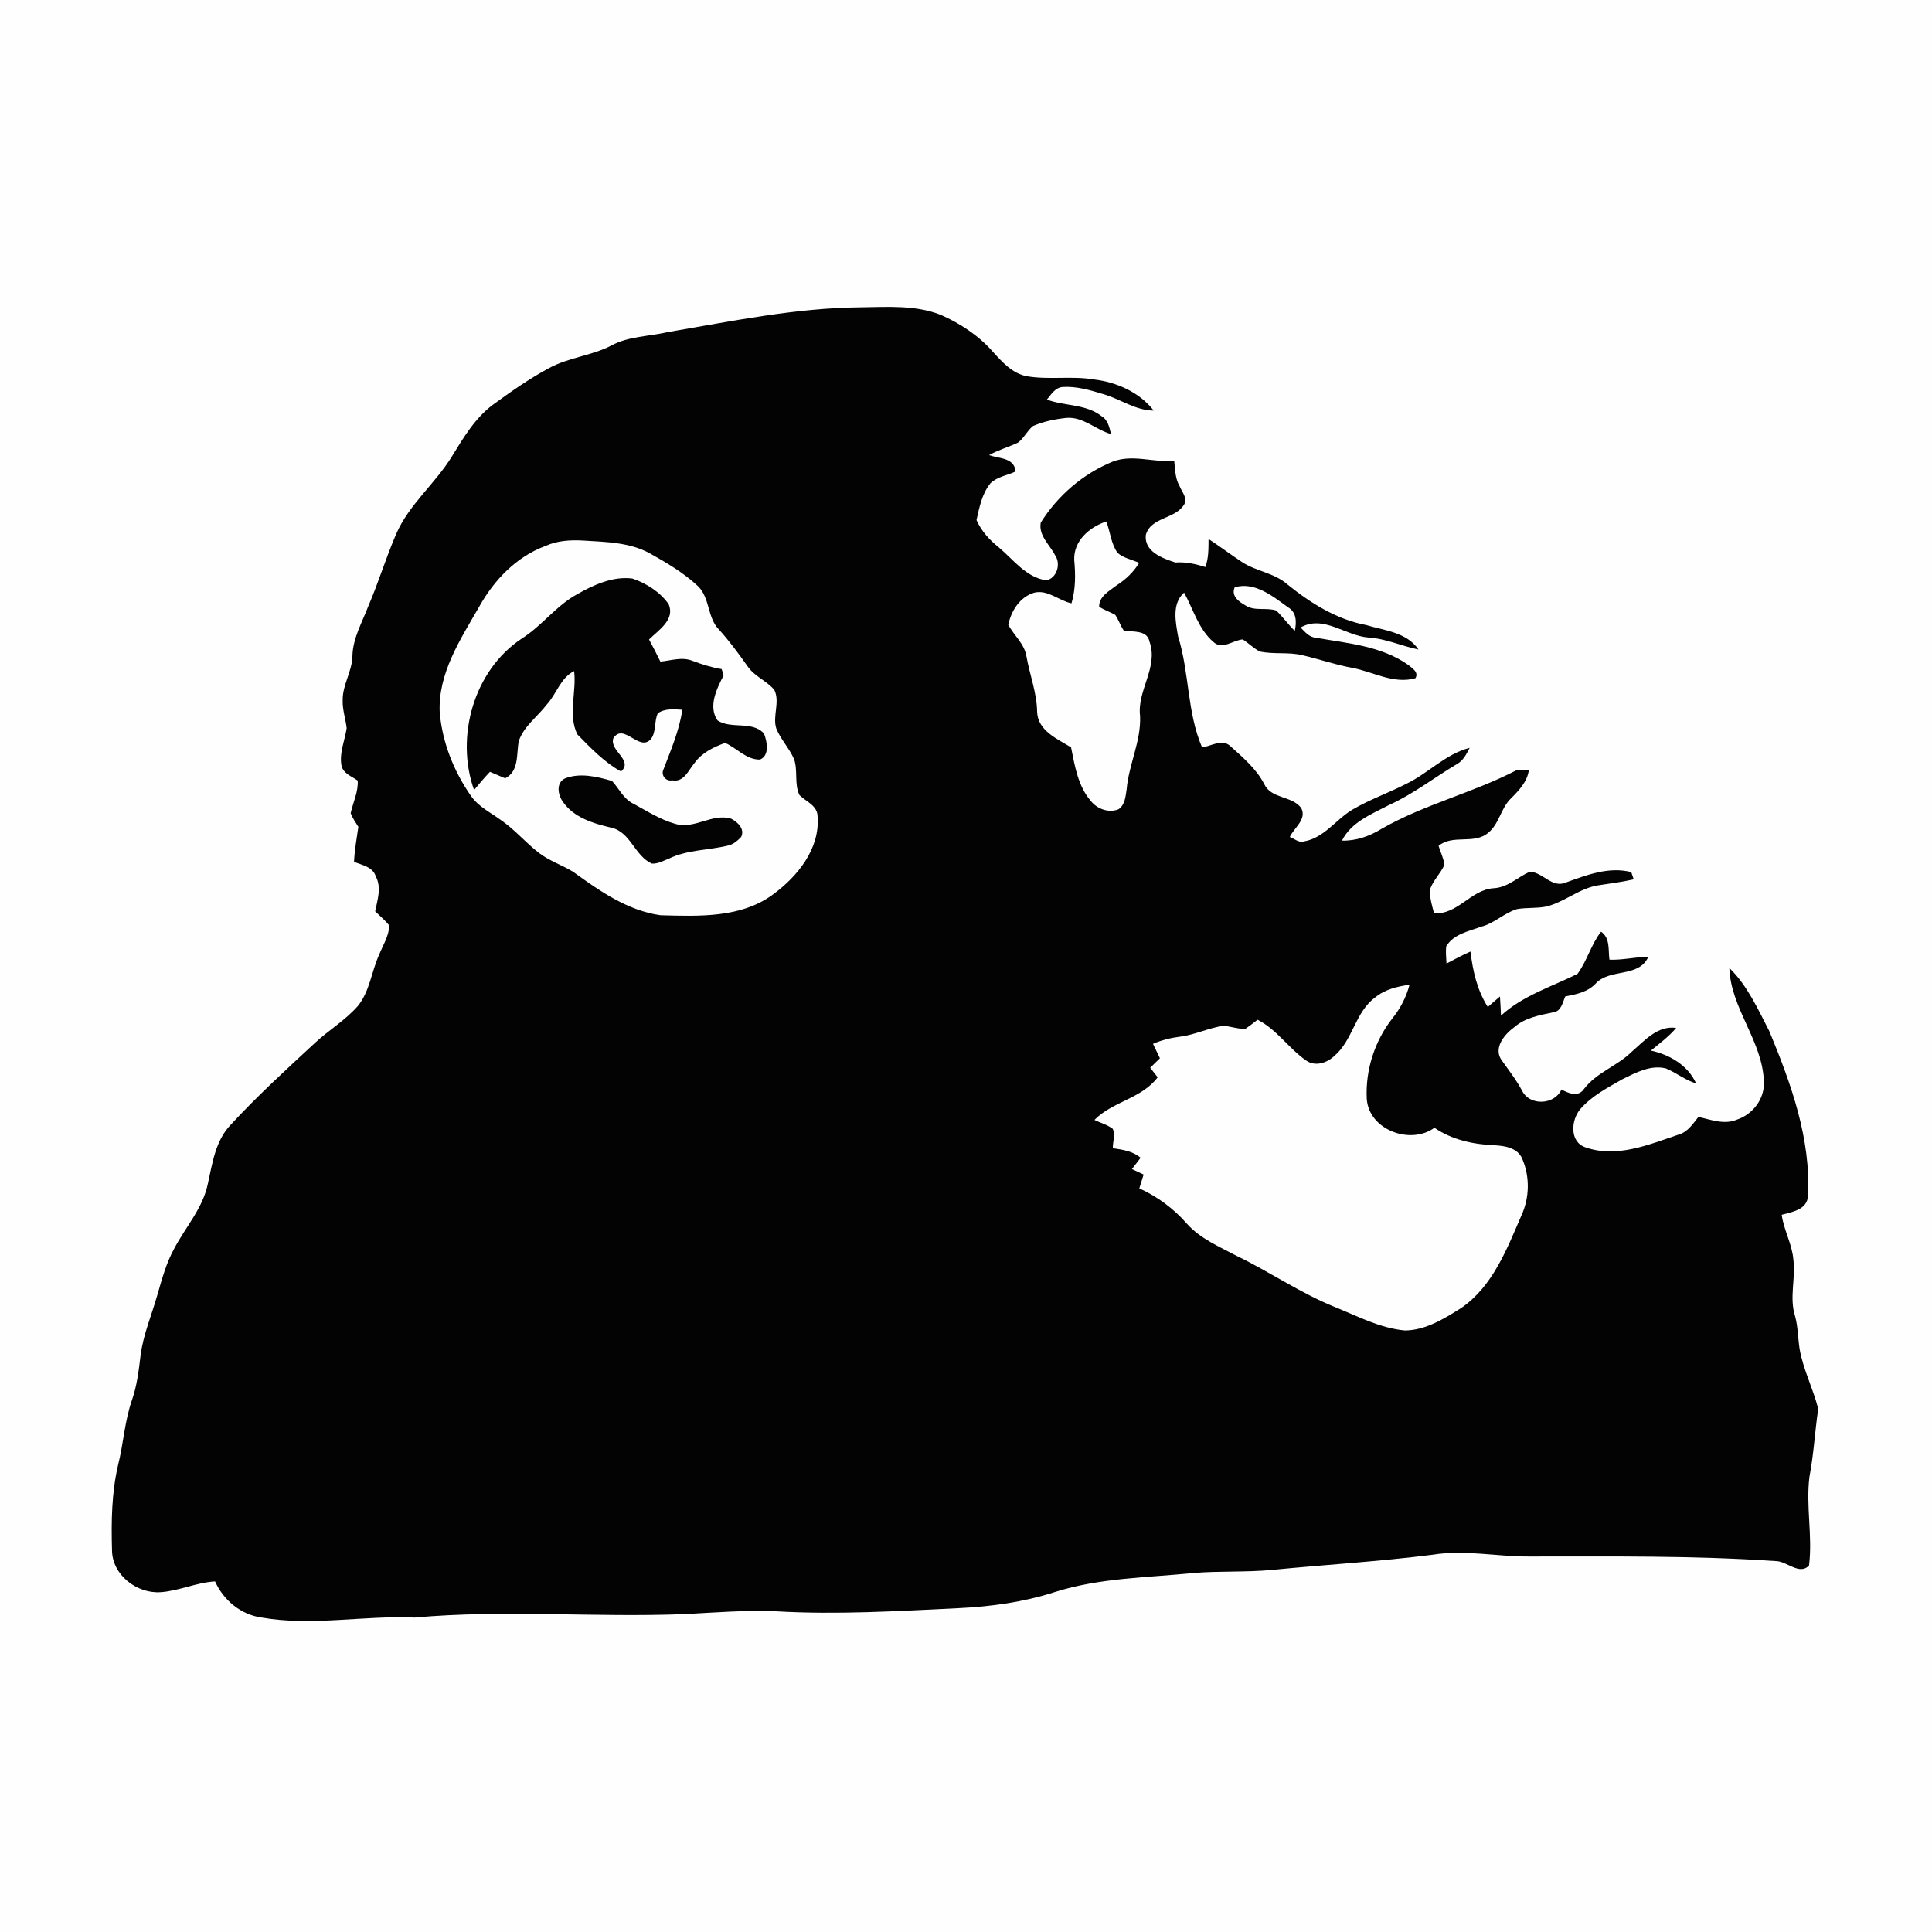
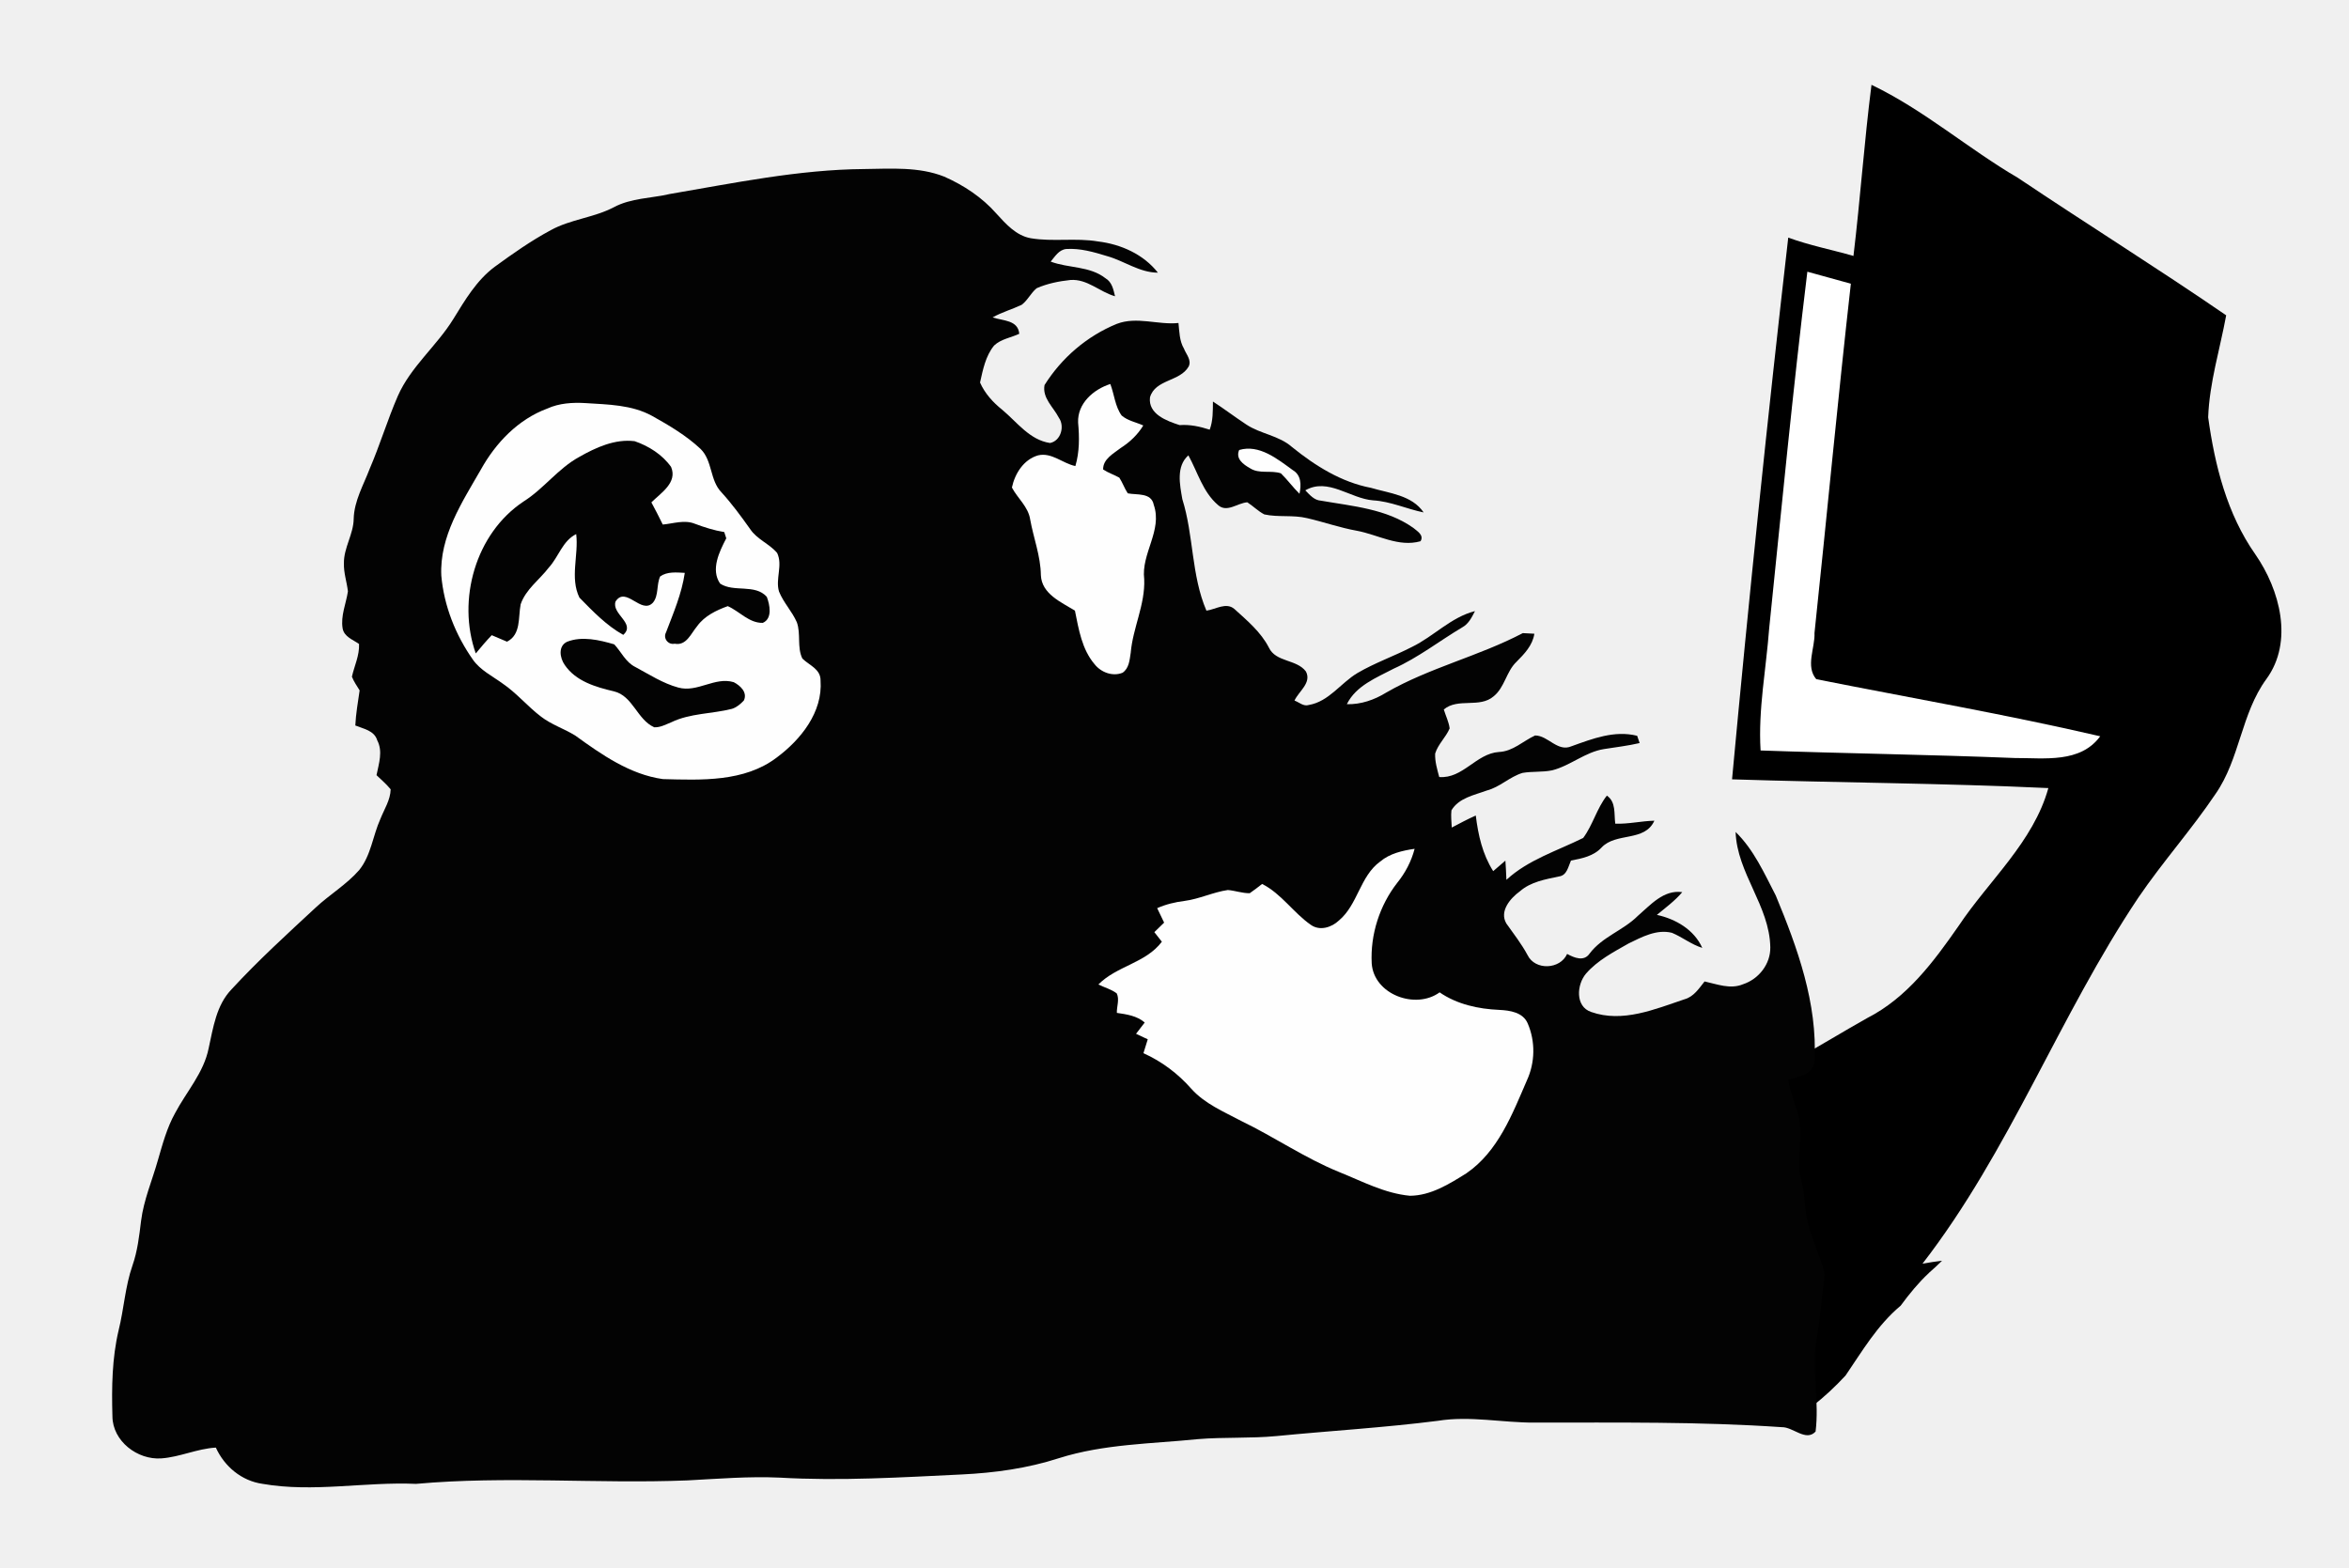
- <svg xmlns="http://www.w3.org/2000/svg" width="480pt" height="480pt" viewBox="0 0 480 480" version="1.1">
-   <path fill="#fefefe" d=" M 0.00 0.00 L 480.00 0.00 L 480.00 480.00 L 0.00 480.00 L 0.00 0.00 Z" />
-   <path fill="#030303" d=" M 165.81 82.53 C 181.75 79.82 197.70 76.48 213.94 76.35 C 220.55 76.27 227.46 75.74 233.74 78.23 C 238.59 80.37 243.13 83.37 246.64 87.36 C 248.99 89.94 251.54 92.83 255.15 93.48 C 260.66 94.41 266.30 93.34 271.82 94.28 C 277.47 94.96 283.08 97.45 286.64 102.01 C 282.06 101.99 278.32 99.10 274.06 97.91 C 270.79 96.91 267.40 95.92 263.94 96.15 C 262.12 96.34 261.16 98.01 260.10 99.27 C 264.53 100.94 269.75 100.32 273.66 103.39 C 275.27 104.32 275.63 106.19 276.03 107.85 C 272.23 106.78 269.16 103.52 265.00 103.82 C 262.15 104.12 259.28 104.70 256.64 105.85 C 255.19 107.02 254.41 108.86 252.91 109.97 C 250.55 111.09 248.01 111.79 245.73 113.08 C 248.25 113.96 252.01 113.68 252.32 117.14 C 250.26 118.11 247.79 118.43 246.09 120.05 C 243.97 122.64 243.32 126.03 242.61 129.21 C 243.81 131.93 245.82 134.13 248.12 135.97 C 251.77 139.02 254.90 143.44 259.93 144.18 C 262.63 143.66 263.63 140.02 262.11 137.91 C 260.78 135.30 257.98 133.06 258.57 129.84 C 262.80 123.10 269.07 117.71 276.45 114.69 C 281.41 112.78 286.63 114.99 291.73 114.47 C 291.96 116.61 291.95 118.90 293.09 120.82 C 293.63 122.22 295.03 123.64 294.26 125.23 C 292.12 129.02 285.98 128.37 284.68 132.87 C 284.18 137.04 288.85 138.73 292.02 139.75 C 294.58 139.56 297.04 140.10 299.46 140.88 C 300.30 138.64 300.24 136.26 300.26 133.91 C 303.06 135.74 305.73 137.76 308.53 139.61 C 312.06 141.95 316.60 142.31 319.85 145.19 C 325.58 149.82 332.03 153.88 339.38 155.28 C 343.94 156.64 349.52 157.08 352.42 161.37 C 348.21 160.51 344.25 158.63 339.90 158.38 C 334.23 157.93 328.74 152.68 323.13 155.90 C 324.22 157.01 325.32 158.36 327.01 158.46 C 334.80 159.82 343.19 160.47 349.85 165.18 C 350.85 166.03 352.56 166.97 351.66 168.50 C 346.22 170.04 341.12 166.88 335.91 165.91 C 331.71 165.16 327.69 163.73 323.55 162.78 C 320.08 161.94 316.45 162.62 312.98 161.86 C 311.44 161.06 310.21 159.79 308.77 158.86 C 306.35 159.03 303.68 161.54 301.50 159.52 C 297.76 156.33 296.48 151.38 294.18 147.23 C 291.10 149.99 292.06 154.50 292.69 158.10 C 295.52 167.11 294.88 176.91 298.65 185.69 C 300.90 185.39 303.54 183.51 305.59 185.29 C 308.74 188.15 312.13 190.97 314.11 194.83 C 315.84 198.51 321.00 197.67 323.29 200.76 C 324.74 203.58 321.49 205.66 320.45 207.95 C 321.60 208.36 322.67 209.47 324.00 209.04 C 328.99 208.19 331.91 203.58 336.04 201.13 C 340.34 198.61 345.08 196.96 349.51 194.68 C 354.92 192.06 359.17 187.31 365.13 185.80 C 364.35 187.32 363.56 188.96 361.99 189.82 C 356.32 193.19 351.09 197.31 345.05 200.03 C 340.76 202.28 335.69 204.24 333.41 208.85 C 336.90 208.94 340.22 207.78 343.16 205.97 C 353.87 199.80 366.08 196.97 376.97 191.25 C 377.68 191.29 379.11 191.37 379.83 191.40 C 379.40 194.29 377.35 196.40 375.39 198.37 C 372.87 200.78 372.50 204.66 369.77 206.88 C 366.26 209.92 360.96 207.19 357.41 210.15 C 357.88 211.71 358.65 213.21 358.86 214.84 C 357.92 217.07 355.97 218.75 355.27 221.08 C 355.19 223.06 355.78 224.98 356.28 226.88 C 362.14 227.34 365.41 221.06 371.05 220.68 C 374.53 220.54 377.02 217.96 380.02 216.59 C 383.25 216.60 385.57 220.78 389.05 219.25 C 394.24 217.39 399.66 215.26 405.28 216.67 C 405.43 217.12 405.74 218.02 405.89 218.47 C 402.98 219.15 400.00 219.49 397.05 219.96 C 392.40 220.70 388.74 224.08 384.23 225.22 C 381.81 225.72 379.32 225.44 376.90 225.86 C 373.71 226.82 371.29 229.38 368.05 230.22 C 364.94 231.37 361.12 232.05 359.30 235.13 C 359.14 236.55 359.32 237.97 359.38 239.39 C 361.34 238.36 363.29 237.31 365.33 236.41 C 365.93 241.27 366.98 245.98 369.64 250.18 C 370.64 249.31 371.64 248.43 372.66 247.58 C 372.77 249.16 372.85 250.74 372.91 252.33 C 378.31 247.35 385.48 245.16 391.92 241.96 C 394.31 238.74 395.28 234.66 397.78 231.48 C 400.10 233.08 399.52 236.01 399.86 238.43 C 403.11 238.55 406.29 237.77 409.54 237.69 C 407.15 243.01 400.04 240.51 396.47 244.33 C 394.49 246.47 391.63 247.04 388.89 247.56 C 388.21 249.06 387.91 251.24 385.92 251.50 C 382.53 252.22 378.95 252.81 376.24 255.18 C 373.88 256.89 371.11 260.11 372.89 263.13 C 374.70 265.70 376.65 268.18 378.15 270.97 C 380.02 274.81 386.22 274.55 387.94 270.68 C 389.71 271.63 392.09 272.66 393.52 270.57 C 396.65 266.42 401.82 264.87 405.43 261.27 C 408.58 258.56 411.82 254.73 416.44 255.38 C 414.62 257.55 412.32 259.22 410.16 261.01 C 414.83 262.03 419.37 264.67 421.40 269.18 C 418.69 268.35 416.48 266.52 413.89 265.45 C 410.12 264.50 406.46 266.48 403.17 268.08 C 399.44 270.21 395.46 272.26 392.61 275.56 C 390.31 278.27 389.90 283.71 393.90 285.05 C 401.66 287.79 409.66 284.37 417.01 281.90 C 419.29 281.28 420.59 279.22 421.97 277.49 C 425.06 278.17 428.37 279.50 431.50 278.18 C 435.38 276.90 438.31 273.19 438.24 269.04 C 438.07 258.76 430.00 250.71 429.65 240.48 C 434.16 244.87 436.74 250.71 439.59 256.21 C 444.97 269.18 449.94 282.90 449.19 297.17 C 448.94 300.58 445.26 301.09 442.66 301.81 C 443.18 305.61 445.22 309.03 445.55 312.87 C 446.18 317.56 444.50 322.36 445.98 326.97 C 446.71 329.65 446.69 332.44 447.11 335.17 C 448.01 340.30 450.47 345.00 451.73 350.02 C 450.91 355.63 450.62 361.32 449.55 366.91 C 448.64 374.22 450.36 381.61 449.45 388.93 C 447.05 391.51 443.88 387.76 441.06 387.84 C 420.75 386.45 400.37 386.72 380.03 386.71 C 371.98 386.77 363.95 384.97 355.92 386.27 C 342.66 387.96 329.32 388.74 316.02 390.04 C 309.55 390.66 303.04 390.27 296.57 390.80 C 285.05 391.97 273.28 391.99 262.13 395.52 C 254.35 398.04 246.20 399.16 238.06 399.55 C 223.04 400.27 207.98 401.20 192.95 400.33 C 185.35 399.99 177.75 400.62 170.16 401.02 C 147.78 401.91 125.34 399.86 102.99 401.88 C 90.32 401.32 77.57 404.07 64.96 401.87 C 59.81 401.14 55.55 397.58 53.43 392.90 C 48.81 393.16 44.54 395.24 39.94 395.57 C 34.03 396.00 27.87 391.30 27.83 385.15 C 27.63 378.04 27.72 370.83 29.36 363.88 C 30.69 358.55 30.98 353.00 32.80 347.80 C 34.04 344.25 34.47 340.50 34.92 336.79 C 35.57 331.60 37.67 326.77 39.08 321.77 C 40.24 317.79 41.31 313.74 43.34 310.10 C 46.15 304.78 50.44 300.10 51.65 294.05 C 52.78 288.94 53.54 283.35 57.34 279.42 C 63.91 272.29 71.08 265.76 78.18 259.17 C 81.64 255.95 85.79 253.50 88.92 249.92 C 91.86 246.28 92.29 241.41 94.17 237.25 C 95.12 234.85 96.65 232.57 96.71 229.92 C 95.66 228.64 94.40 227.56 93.21 226.42 C 93.77 223.57 94.84 220.54 93.38 217.78 C 92.65 215.35 89.97 214.95 87.96 214.12 C 88.10 211.20 88.61 208.32 89.03 205.43 C 88.35 204.32 87.59 203.26 87.12 202.04 C 87.72 199.34 89.02 196.78 88.88 193.94 C 87.37 192.86 85.19 192.17 84.82 190.09 C 84.30 186.96 85.67 183.97 86.13 180.92 C 85.87 178.60 85.06 176.34 85.14 173.98 C 85.07 170.12 87.53 166.76 87.56 162.90 C 87.69 158.49 89.98 154.61 91.51 150.58 C 94.06 144.66 95.91 138.47 98.48 132.55 C 101.69 125.26 108.12 120.16 112.24 113.46 C 115.12 108.79 117.98 103.90 122.46 100.56 C 126.93 97.30 131.48 94.10 136.36 91.48 C 141.25 88.79 147.00 88.40 151.94 85.82 C 156.20 83.52 161.18 83.61 165.81 82.53 Z" />
-   <path fill="#fefefe" d=" M 266.89 139.14 C 266.68 134.40 270.68 130.91 274.86 129.57 C 275.85 132.14 276.02 135.09 277.66 137.37 C 279.17 138.68 281.24 139.03 283.02 139.84 C 281.63 142.14 279.66 143.99 277.41 145.43 C 275.65 146.80 273.03 148.15 273.08 150.73 C 274.33 151.57 275.78 152.02 277.09 152.76 C 277.89 153.99 278.37 155.41 279.18 156.64 C 281.46 157.10 285.00 156.39 285.61 159.47 C 287.84 165.86 282.45 171.52 283.25 177.90 C 283.51 184.20 280.44 189.92 279.91 196.11 C 279.63 197.86 279.53 199.95 277.89 201.06 C 275.45 202.05 272.59 200.98 271.00 198.99 C 267.81 195.27 267.04 190.31 266.10 185.68 C 262.69 183.57 257.87 181.56 257.67 176.90 C 257.61 172.16 255.85 167.72 255.02 163.10 C 254.55 159.97 251.92 157.89 250.50 155.21 C 251.23 151.75 253.41 148.27 256.97 147.24 C 260.33 146.44 263.05 149.23 266.21 149.89 C 267.25 146.38 267.22 142.74 266.89 139.14 Z" />
-   <path fill="#fefefe" d=" M 135.49 135.65 C 138.44 134.31 141.74 134.11 144.94 134.30 C 150.51 134.66 156.37 134.70 161.41 137.46 C 165.63 139.81 169.87 142.32 173.41 145.63 C 176.43 148.57 175.68 153.41 178.61 156.40 C 181.19 159.24 183.46 162.33 185.68 165.46 C 187.37 168.03 190.45 169.11 192.38 171.40 C 193.84 174.41 191.90 177.85 192.85 180.96 C 193.95 183.70 196.08 185.86 197.26 188.56 C 198.30 191.44 197.27 194.77 198.63 197.55 C 200.33 199.22 203.18 200.14 203.13 202.99 C 203.70 210.83 198.24 217.62 192.27 222.06 C 184.27 228.14 173.62 227.64 164.10 227.39 C 155.96 226.26 148.93 221.33 142.42 216.62 C 139.69 214.93 136.57 213.93 134.00 211.98 C 130.62 209.42 127.90 206.08 124.38 203.70 C 121.86 201.86 118.90 200.43 117.07 197.82 C 112.77 191.71 109.91 184.50 109.25 177.04 C 108.77 167.30 114.41 158.82 119.05 150.74 C 122.73 144.12 128.28 138.32 135.49 135.65 Z" />
-   <path fill="#030303" d=" M 143.39 147.63 C 147.52 145.28 152.24 143.12 157.11 143.73 C 160.59 144.92 163.99 147.07 166.13 150.11 C 167.77 153.99 163.59 156.55 161.25 158.88 C 162.21 160.69 163.18 162.51 164.07 164.37 C 166.69 164.13 169.44 163.13 172.01 164.17 C 174.38 165.06 176.79 165.83 179.29 166.23 C 179.42 166.62 179.67 167.40 179.79 167.78 C 178.07 171.08 175.89 175.52 178.26 178.98 C 181.63 181.24 186.90 178.99 189.82 182.26 C 190.57 184.21 191.28 187.66 188.83 188.71 C 185.43 188.79 183.08 185.86 180.16 184.57 C 177.29 185.61 174.37 187.01 172.55 189.57 C 171.04 191.35 169.92 194.44 167.01 193.87 C 165.41 194.22 164.09 192.54 164.87 191.08 C 166.70 186.27 168.77 181.48 169.52 176.33 C 167.47 176.23 165.21 175.96 163.43 177.21 C 162.47 179.25 163.11 181.92 161.65 183.69 C 158.77 186.80 154.96 179.47 152.39 183.40 C 151.31 186.53 157.47 188.85 154.29 191.68 C 150.11 189.36 146.75 185.83 143.44 182.46 C 141.04 177.56 143.28 171.93 142.64 166.73 C 139.23 168.43 138.30 172.37 135.86 175.02 C 133.55 178.05 130.16 180.39 128.89 184.11 C 128.26 187.32 129.02 191.60 125.51 193.37 C 124.25 192.84 122.98 192.30 121.73 191.76 C 120.34 193.21 119.05 194.74 117.78 196.28 C 113.08 183.05 117.70 166.56 129.61 158.66 C 134.63 155.50 138.16 150.48 143.39 147.63 Z" />
-   <path fill="#fefefe" d=" M 306.76 145.91 C 311.72 144.45 316.24 148.14 320.01 150.88 C 322.16 152.13 322.15 154.57 321.69 156.75 C 320.06 155.15 318.72 153.28 317.09 151.69 C 314.61 150.85 311.72 151.92 309.42 150.41 C 307.78 149.48 305.81 148.07 306.76 145.91 Z" />
-   <path fill="#030303" d=" M 140.38 193.39 C 144.10 191.93 148.36 192.95 152.06 194.03 C 153.81 195.91 154.89 198.48 157.32 199.66 C 160.76 201.51 164.12 203.70 167.92 204.73 C 172.64 206.04 176.97 201.98 181.65 203.40 C 183.27 204.25 185.09 205.91 184.15 207.92 C 183.33 208.81 182.36 209.63 181.19 210.00 C 176.22 211.27 170.85 211.05 166.16 213.33 C 164.80 213.87 163.45 214.64 161.95 214.56 C 157.69 212.65 156.69 206.78 151.96 205.66 C 147.47 204.61 142.53 203.16 139.80 199.13 C 138.59 197.40 138.10 194.48 140.38 193.39 Z" />
-   <path fill="#fefefe" d=" M 341.67 247.80 C 344.07 245.80 347.17 245.09 350.19 244.65 C 349.39 247.73 347.91 250.57 345.91 253.04 C 341.52 258.66 339.20 265.89 339.57 273.02 C 340.09 280.71 350.41 284.54 356.38 280.19 C 360.71 283.17 365.98 284.31 371.16 284.53 C 373.80 284.66 377.04 285.13 378.20 287.91 C 380.12 292.37 380.02 297.59 377.98 302.00 C 374.36 310.37 370.84 319.63 363.00 324.99 C 358.76 327.64 354.20 330.51 349.04 330.55 C 342.82 329.98 337.23 326.97 331.53 324.68 C 323.03 321.23 315.46 315.98 307.23 312.01 C 302.92 309.72 298.24 307.77 294.92 304.07 C 291.65 300.33 287.59 297.28 283.06 295.25 C 283.42 294.10 283.78 292.96 284.13 291.81 C 283.41 291.47 281.96 290.79 281.23 290.45 C 281.77 289.75 282.84 288.35 283.38 287.65 C 281.44 285.98 278.92 285.63 276.48 285.27 C 276.43 283.68 277.18 281.92 276.45 280.44 C 275.10 279.42 273.41 278.98 271.91 278.24 C 276.44 273.63 283.65 272.95 287.62 267.65 C 287.16 267.05 286.23 265.87 285.76 265.28 C 286.57 264.49 287.37 263.70 288.18 262.92 C 287.59 261.72 287.02 260.53 286.46 259.34 C 288.61 258.39 290.90 257.84 293.23 257.55 C 296.91 257.07 300.29 255.38 303.96 254.85 C 305.77 255.00 307.53 255.66 309.37 255.64 C 310.41 254.91 311.44 254.15 312.44 253.35 C 317.22 255.76 320.18 260.48 324.51 263.48 C 326.73 265.05 329.64 264.11 331.46 262.39 C 336.15 258.46 336.66 251.43 341.67 247.80 Z" />
+ <svg xmlns="http://www.w3.org/2000/svg" version="1.1" x="0px" y="0px" width="581.5px" height="388px" viewBox="0 34.5 581.5 388" enable-background="new 0 34.5 581.5 388" xml:space="preserve">
+   <g id="Ebene_2">
+     <g>
+       <path d="M391.82,358.641c-0.797-0.924-1.82-1.781-3.106-2.527c-12.848-7.447,29.776-61.445,37.087-50.934    c13.083-4.205,24.54-11.951,36.425-18.625c9.848-5.02,16.447-13.93,22.604-22.773c7.519-11.291,18.521-20.775,22.247-34.169    c-26.082-1.221-52.211-1.326-78.305-2.162c4.147-44.753,8.785-89.461,13.912-134.122c5.259,1.925,10.772,2.993,16.145,4.539    c1.691-14.098,2.67-28.278,4.462-42.367c13.001,6.223,23.911,15.825,36.293,23.059c17.077,11.461,34.549,22.358,51.511,34.007    c-1.544,8.409-4.148,16.665-4.46,25.249c1.635,11.879,4.676,23.956,11.663,33.912c6.077,8.747,9.55,21.601,2.741,30.905    c-6.249,8.545-6.544,19.777-12.582,28.434c-5.958,8.862-13.114,16.846-19.123,25.692c-19.535,29.178-31.827,62.701-53.411,90.6    c1.733-0.311,3.318-0.535,4.834-0.725c-1.044,1.025-2.095,2.02-3.165,2.936c-0.061,0.051-0.104,0.119-0.163,0.17    c-2.482,2.309-4.76,5.09-6.925,8.031c-5.783,4.848-9.455,11.166-13.633,17.287c-2.547,2.746-5.272,5.313-8.1,7.471    c-0.731,0.172-1.457,0.357-2.196,0.512c-4.643,1.078-9.219,2.404-13.784,3.781c-2.561-1.947-4.875-4.002-6.428-5.08    c-2.615-1.813-6.128-3.623-9.566-5.639c-2.991-4.344-6.615-7.85-11.449-10.59c-0.022-0.053-0.054-0.105-0.076-0.162    C403.166,359.926,397.119,357.58,391.82,358.641z" />
+       <path fill="#FFFFFF" d="M458.183,104.741c-3.599-0.997-7.175-1.998-10.77-2.97c-3.589,29.382-6.419,58.841-9.446,88.285    c-0.755,10.096-2.755,20.118-2.13,30.247c20.968,0.744,41.965,1.024,62.925,1.869c7.325-0.029,16.214,1.345,21.148-5.384    c-23.294-5.406-46.842-9.472-70.288-14.132c-2.728-3.203-0.28-7.721-0.438-11.46C452.233,162.378,454.939,133.54,458.183,104.741    L458.183,104.741z" />
+     </g>
+   </g>
+   <g id="Monkey">
+     <path fill="#030303" d="M165.81,82.53c15.94-2.71,31.891-6.05,48.13-6.18c6.61-0.08,13.521-0.61,19.801,1.88   c4.85,2.14,9.39,5.14,12.899,9.13c2.351,2.58,4.9,5.47,8.51,6.12c5.511,0.93,11.15-0.14,16.67,0.8   c5.65,0.68,11.261,3.17,14.82,7.729c-4.58-0.02-8.32-2.91-12.58-4.1c-3.27-1-6.66-1.99-10.12-1.76   c-1.819,0.19-2.779,1.86-3.84,3.12c4.43,1.67,9.65,1.05,13.561,4.12c1.609,0.93,1.97,2.8,2.369,4.46   c-3.8-1.07-6.869-4.33-11.029-4.03c-2.851,0.3-5.721,0.88-8.36,2.03c-1.45,1.17-2.229,3.01-3.729,4.12   c-2.36,1.12-4.9,1.82-7.181,3.11c2.521,0.88,6.28,0.6,6.59,4.06c-2.06,0.97-4.529,1.29-6.229,2.91c-2.12,2.59-2.771,5.98-3.48,9.16   c1.2,2.72,3.21,4.92,5.511,6.76c3.649,3.05,6.779,7.47,11.81,8.21c2.7-0.52,3.7-4.16,2.18-6.27c-1.33-2.61-4.13-4.85-3.54-8.07   c4.23-6.74,10.5-12.13,17.881-15.15c4.96-1.91,10.18,0.3,15.279-0.22c0.23,2.14,0.221,4.43,1.36,6.35   c0.54,1.4,1.939,2.82,1.17,4.41c-2.14,3.79-8.28,3.14-9.58,7.64c-0.5,4.17,4.17,5.86,7.34,6.88c2.561-0.19,5.021,0.35,7.44,1.13   c0.84-2.24,0.779-4.62,0.8-6.97c2.8,1.83,5.47,3.85,8.27,5.7c3.53,2.34,8.07,2.7,11.32,5.58c5.729,4.63,12.18,8.69,19.53,10.09   c4.56,1.36,10.14,1.8,13.04,6.09c-4.21-0.86-8.17-2.74-12.521-2.99c-5.67-0.45-11.16-5.7-16.77-2.48   c1.09,1.11,2.189,2.46,3.88,2.56c7.79,1.36,16.18,2.01,22.84,6.72c1,0.85,2.71,1.79,1.81,3.32c-5.439,1.54-10.54-1.62-15.75-2.59   c-4.199-0.75-8.22-2.18-12.359-3.13c-3.471-0.84-7.101-0.16-10.57-0.92c-1.54-0.8-2.77-2.07-4.21-3c-2.42,0.17-5.09,2.68-7.27,0.66   c-3.74-3.19-5.021-8.14-7.32-12.29c-3.08,2.76-2.12,7.27-1.49,10.87c2.83,9.01,2.19,18.81,5.96,27.59c2.25-0.3,4.89-2.18,6.94-0.4   c3.149,2.86,6.54,5.68,8.52,9.54c1.73,3.68,6.891,2.84,9.18,5.93c1.45,2.82-1.8,4.9-2.84,7.19c1.15,0.41,2.221,1.52,3.551,1.09   c4.989-0.85,7.909-5.46,12.039-7.91c4.301-2.52,9.04-4.17,13.471-6.45c5.41-2.62,9.66-7.37,15.62-8.88   c-0.78,1.52-1.57,3.16-3.141,4.02c-5.67,3.37-10.899,7.49-16.939,10.21c-4.29,2.25-9.36,4.21-11.641,8.82   c3.49,0.09,6.811-1.07,9.75-2.88c10.71-6.17,22.92-9,33.811-14.72c0.71,0.04,2.14,0.12,2.859,0.15c-0.43,2.89-2.479,5-4.439,6.97   c-2.521,2.41-2.89,6.29-5.62,8.51c-3.51,3.04-8.81,0.31-12.36,3.27c0.471,1.56,1.24,3.06,1.45,4.69   c-0.939,2.23-2.89,3.91-3.59,6.24c-0.08,1.98,0.51,3.9,1.01,5.8c5.86,0.46,9.13-5.82,14.771-6.2c3.479-0.14,5.97-2.72,8.97-4.09   c3.23,0.01,5.55,4.19,9.03,2.66c5.189-1.86,10.609-3.99,16.229-2.58c0.15,0.45,0.46,1.35,0.61,1.8c-2.91,0.68-5.89,1.021-8.84,1.49   c-4.65,0.74-8.311,4.12-12.82,5.26c-2.42,0.5-4.91,0.22-7.33,0.64c-3.189,0.96-5.61,3.52-8.85,4.36   c-3.11,1.15-6.931,1.83-8.75,4.91c-0.16,1.42,0.02,2.84,0.08,4.26c1.96-1.03,3.909-2.08,5.949-2.98   c0.601,4.859,1.65,9.57,4.311,13.77c1-0.869,2-1.75,3.02-2.6c0.11,1.58,0.19,3.16,0.25,4.75c5.4-4.98,12.57-7.17,19.011-10.37   c2.39-3.22,3.359-7.3,5.859-10.48c2.32,1.6,1.74,4.53,2.08,6.95c3.25,0.12,6.43-0.66,9.68-0.74c-2.39,5.32-9.5,2.82-13.069,6.64   c-1.98,2.14-4.84,2.71-7.58,3.23c-0.68,1.5-0.98,3.68-2.97,3.939c-3.391,0.72-6.971,1.311-9.681,3.68   c-2.359,1.711-5.13,4.93-3.35,7.95c1.81,2.57,3.76,5.05,5.26,7.84c1.87,3.841,8.07,3.58,9.79-0.29c1.771,0.95,4.15,1.98,5.58-0.109   c3.13-4.15,8.3-5.7,11.91-9.301c3.149-2.709,6.39-6.539,11.01-5.89c-1.82,2.17-4.12,3.84-6.28,5.63   c4.67,1.021,9.21,3.66,11.24,8.17c-2.71-0.83-4.92-2.66-7.51-3.729c-3.771-0.95-7.43,1.03-10.72,2.63   c-3.73,2.13-7.71,4.18-10.561,7.48c-2.3,2.709-2.71,8.149,1.29,9.489c7.76,2.74,15.76-0.68,23.11-3.149   c2.279-0.62,3.58-2.681,4.96-4.41c3.09,0.68,6.399,2.01,9.53,0.689c3.88-1.279,6.81-4.99,6.739-9.14   c-0.17-10.28-8.239-18.33-8.59-28.56c4.51,4.39,7.09,10.23,9.94,15.73c5.38,12.97,10.35,26.69,9.6,40.96   c-0.25,3.41-3.93,3.92-6.53,4.641c0.521,3.799,2.561,7.22,2.891,11.06c0.63,4.69-1.05,9.489,0.43,14.1   c0.73,2.681,0.71,5.47,1.13,8.2c0.9,5.13,3.36,9.83,4.62,14.85c-0.82,5.61-1.11,11.301-2.18,16.891   c-0.91,7.311,0.81,14.699-0.101,22.02c-2.399,2.58-5.569-1.17-8.39-1.09c-20.31-1.39-40.69-1.119-61.03-1.13   c-8.05,0.06-16.08-1.739-24.109-0.44c-13.261,1.69-26.601,2.471-39.9,3.771c-6.47,0.62-12.98,0.229-19.45,0.76   c-11.52,1.171-23.29,1.19-34.439,4.72c-7.78,2.521-15.93,3.641-24.07,4.03c-15.02,0.72-30.08,1.65-45.109,0.78   c-7.601-0.34-15.2,0.29-22.79,0.689c-22.381,0.891-44.82-1.16-67.17,0.86c-12.671-0.56-25.421,2.19-38.03-0.01   c-5.15-0.729-9.41-4.29-11.53-8.97c-4.62,0.26-8.89,2.34-13.49,2.67C34.03,396,27.87,391.3,27.83,385.15   c-0.2-7.11-0.11-14.32,1.529-21.271c1.33-5.33,1.62-10.88,3.44-16.08c1.24-3.55,1.67-7.3,2.12-11.01   c0.649-5.19,2.75-10.021,4.16-15.021c1.16-3.979,2.229-8.029,4.26-11.67c2.81-5.319,7.1-10,8.31-16.05   c1.13-5.11,1.891-10.7,5.69-14.63c6.57-7.13,13.74-13.66,20.84-20.25c3.46-3.22,7.61-5.67,10.74-9.25   c2.939-3.64,3.37-8.51,5.25-12.67c0.95-2.4,2.479-4.68,2.54-7.33c-1.05-1.28-2.311-2.36-3.5-3.5c0.56-2.85,1.63-5.88,0.17-8.64   c-0.73-2.43-3.41-2.83-5.42-3.66c0.14-2.92,0.649-5.8,1.069-8.69c-0.68-1.11-1.439-2.17-1.909-3.39c0.6-2.7,1.899-5.26,1.76-8.1   c-1.51-1.08-3.69-1.77-4.061-3.85c-0.52-3.13,0.851-6.12,1.311-9.17c-0.26-2.32-1.07-4.58-0.99-6.94   c-0.07-3.86,2.39-7.22,2.42-11.08c0.13-4.41,2.42-8.29,3.95-12.32c2.55-5.92,4.4-12.11,6.97-18.03   c3.21-7.29,9.641-12.39,13.761-19.09c2.88-4.67,5.739-9.56,10.22-12.9c4.47-3.26,9.02-6.46,13.899-9.08   c4.891-2.69,10.641-3.08,15.58-5.66C156.2,83.52,161.18,83.61,165.81,82.53z" />
+     <path fill="#FEFEFE" d="M266.89,139.14c-0.21-4.74,3.79-8.23,7.97-9.57c0.99,2.57,1.16,5.52,2.801,7.8   c1.51,1.31,3.579,1.66,5.359,2.47c-1.39,2.3-3.359,4.15-5.609,5.59c-1.761,1.37-4.381,2.72-4.33,5.3   c1.25,0.84,2.699,1.29,4.01,2.03c0.8,1.23,1.28,2.65,2.09,3.88c2.28,0.46,5.82-0.25,6.43,2.83c2.23,6.39-3.159,12.05-2.359,18.43   c0.26,6.3-2.811,12.02-3.34,18.21c-0.28,1.75-0.381,3.84-2.021,4.95c-2.439,0.99-5.3-0.08-6.89-2.07   c-3.19-3.72-3.96-8.68-4.9-13.31c-3.41-2.11-8.229-4.12-8.43-8.78c-0.061-4.74-1.82-9.18-2.65-13.8c-0.47-3.13-3.1-5.21-4.52-7.89   c0.729-3.46,2.91-6.94,6.47-7.97c3.36-0.8,6.08,1.99,9.24,2.65C267.25,146.38,267.22,142.74,266.89,139.14z" />
+     <path fill="#FEFEFE" d="M135.49,135.65c2.949-1.34,6.25-1.54,9.449-1.35c5.57,0.36,11.431,0.4,16.471,3.16   c4.22,2.35,8.46,4.86,12,8.17c3.02,2.94,2.27,7.78,5.199,10.77c2.58,2.84,4.851,5.93,7.07,9.06c1.69,2.57,4.771,3.65,6.7,5.94   c1.46,3.01-0.48,6.45,0.47,9.56c1.101,2.74,3.23,4.9,4.41,7.6c1.04,2.88,0.01,6.21,1.37,8.99c1.7,1.67,4.55,2.59,4.5,5.44   c0.57,7.84-4.89,14.63-10.86,19.07c-8,6.08-18.649,5.58-28.17,5.33c-8.14-1.13-15.17-6.06-21.68-10.77   c-2.73-1.69-5.851-2.69-8.42-4.64c-3.38-2.56-6.101-5.9-9.62-8.28c-2.521-1.84-5.48-3.27-7.311-5.88   c-4.3-6.11-7.159-13.32-7.819-20.78c-0.48-9.74,5.16-18.22,9.8-26.3C122.73,144.12,128.28,138.32,135.49,135.65z" />
+     <path fill="#030303" d="M143.39,147.63c4.13-2.35,8.851-4.51,13.72-3.9c3.48,1.19,6.881,3.34,9.021,6.38   c1.64,3.88-2.54,6.44-4.88,8.77c0.96,1.81,1.93,3.63,2.819,5.49c2.62-0.24,5.37-1.24,7.94-0.2c2.37,0.89,4.78,1.66,7.28,2.06   c0.13,0.39,0.38,1.17,0.5,1.55c-1.721,3.3-3.9,7.74-1.53,11.2c3.37,2.26,8.64,0.01,11.56,3.28c0.75,1.95,1.46,5.4-0.989,6.45   c-3.4,0.08-5.75-2.85-8.67-4.14c-2.87,1.04-5.79,2.44-7.61,5c-1.51,1.78-2.63,4.87-5.54,4.3c-1.6,0.35-2.92-1.33-2.14-2.79   c1.83-4.81,3.899-9.6,4.649-14.75c-2.05-0.1-4.31-0.37-6.09,0.88c-0.96,2.04-0.32,4.71-1.78,6.48c-2.88,3.11-6.689-4.22-9.26-0.29   c-1.08,3.13,5.08,5.45,1.9,8.28c-4.181-2.32-7.54-5.85-10.851-9.22c-2.399-4.9-0.16-10.53-0.8-15.73c-3.41,1.7-4.34,5.64-6.78,8.29   c-2.31,3.03-5.699,5.37-6.97,9.09c-0.63,3.21,0.13,7.49-3.38,9.26c-1.26-0.53-2.53-1.07-3.78-1.61c-1.39,1.45-2.68,2.98-3.95,4.521   c-4.699-13.23-0.079-29.72,11.83-37.62C134.63,155.5,138.16,150.48,143.39,147.63z" />
+     <path fill="#FEFEFE" d="M306.76,145.91c4.96-1.46,9.479,2.23,13.25,4.97c2.149,1.25,2.14,3.69,1.68,5.87   c-1.63-1.6-2.97-3.47-4.6-5.06c-2.48-0.84-5.37,0.23-7.67-1.28C307.78,149.48,305.81,148.07,306.76,145.91z" />
+     <path fill="#030303" d="M140.38,193.39c3.72-1.46,7.979-0.44,11.68,0.64c1.75,1.88,2.83,4.45,5.26,5.63   c3.44,1.85,6.801,4.04,10.601,5.07c4.72,1.31,9.05-2.75,13.729-1.33c1.62,0.85,3.44,2.51,2.5,4.52c-0.819,0.89-1.79,1.71-2.96,2.08   c-4.97,1.27-10.34,1.05-15.029,3.33c-1.36,0.54-2.71,1.31-4.21,1.23c-4.261-1.91-5.261-7.78-9.99-8.9   c-4.49-1.05-9.431-2.5-12.16-6.53C138.59,197.4,138.1,194.48,140.38,193.39z" />
+     <path fill="#FEFEFE" d="M341.67,247.8c2.399-2,5.5-2.71,8.52-3.149c-0.8,3.08-2.28,5.92-4.28,8.39   c-4.39,5.62-6.71,12.851-6.34,19.979c0.521,7.69,10.84,11.521,16.811,7.17c4.33,2.98,9.6,4.121,14.779,4.341   c2.641,0.13,5.88,0.6,7.04,3.38c1.92,4.46,1.82,9.68-0.22,14.09c-3.62,8.37-7.14,17.63-14.979,22.99   c-4.24,2.65-8.801,5.52-13.961,5.56c-6.22-0.569-11.81-3.58-17.51-5.87c-8.5-3.449-16.069-8.699-24.3-12.67   c-4.31-2.29-8.99-4.24-12.31-7.939c-3.271-3.74-7.33-6.79-11.86-8.82c0.36-1.15,0.72-2.29,1.07-3.439   c-0.72-0.341-2.17-1.021-2.9-1.36c0.54-0.7,1.61-2.101,2.15-2.8c-1.94-1.67-4.46-2.021-6.9-2.381c-0.05-1.59,0.7-3.35-0.029-4.83   c-1.351-1.02-3.04-1.459-4.54-2.199c4.529-4.61,11.739-5.29,15.71-10.59c-0.46-0.601-1.391-1.78-1.86-2.37   c0.81-0.79,1.61-1.58,2.42-2.36c-0.59-1.2-1.16-2.39-1.72-3.58c2.149-0.949,4.439-1.5,6.77-1.79c3.681-0.479,7.06-2.17,10.73-2.7   c1.81,0.15,3.569,0.811,5.409,0.791c1.04-0.73,2.07-1.49,3.07-2.291c4.78,2.41,7.74,7.131,12.07,10.131   c2.22,1.569,5.13,0.629,6.95-1.09C336.15,258.46,336.659,251.43,341.67,247.8z" />
+   </g>
</svg>
